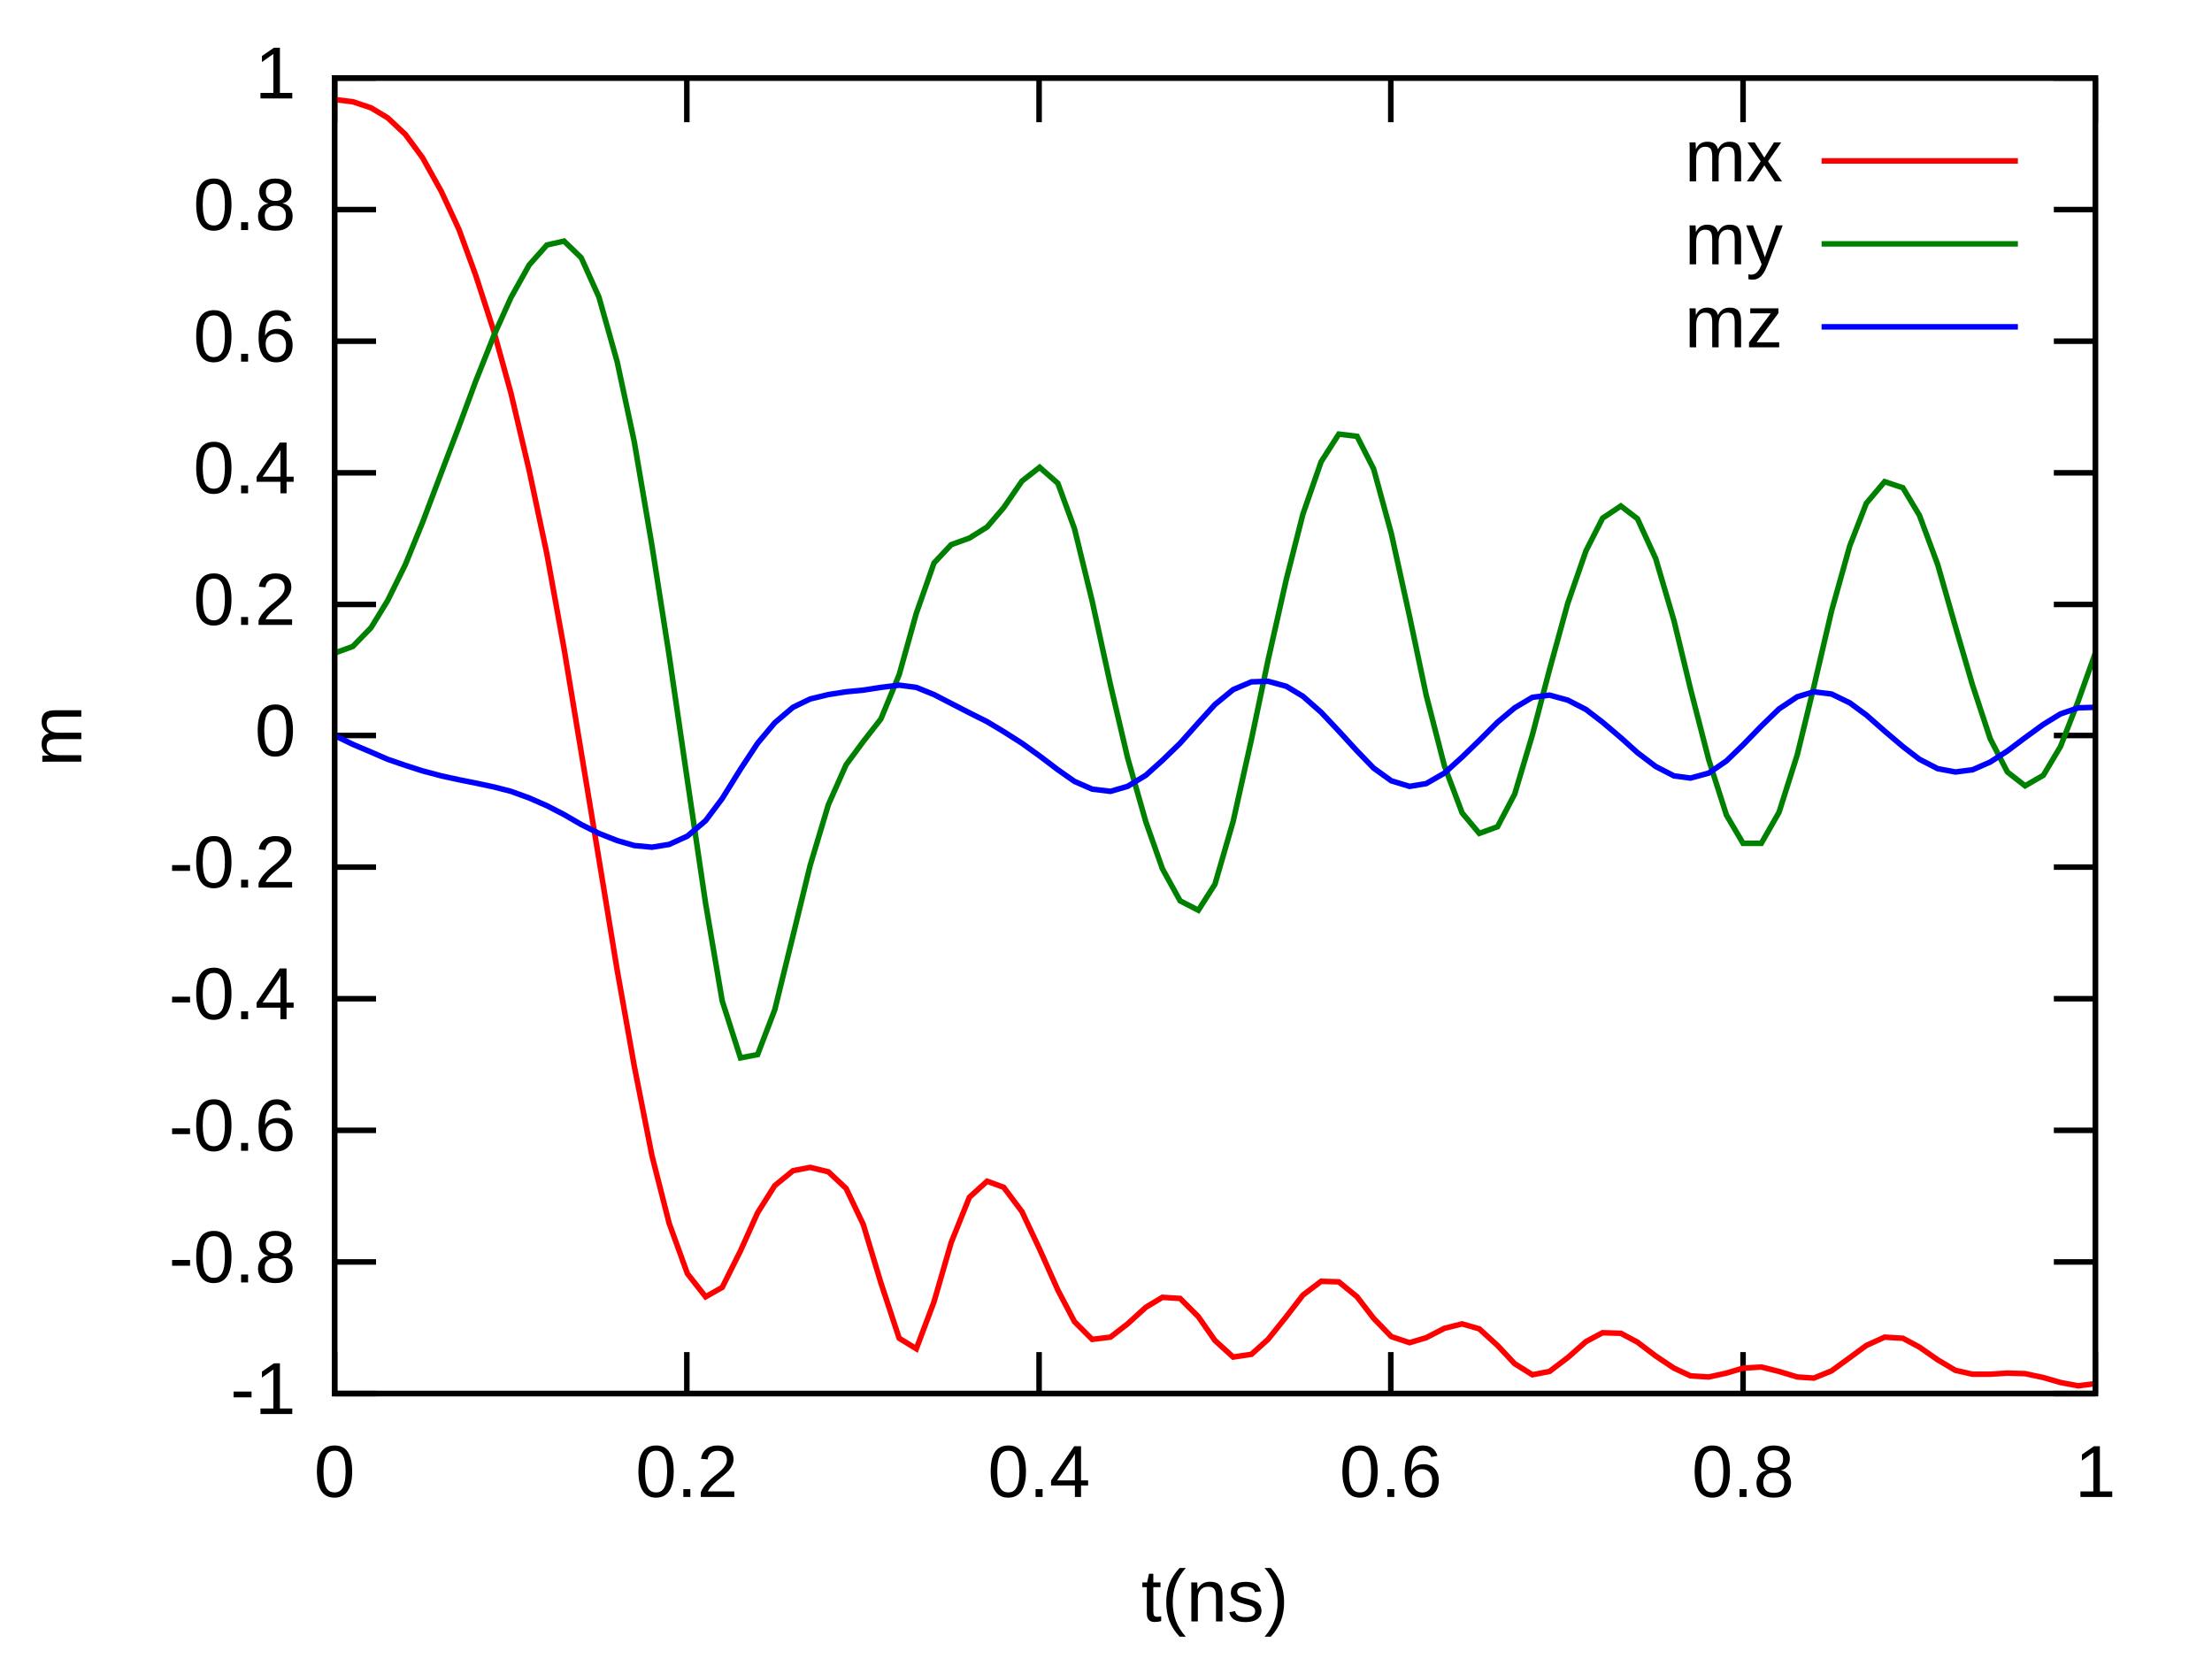
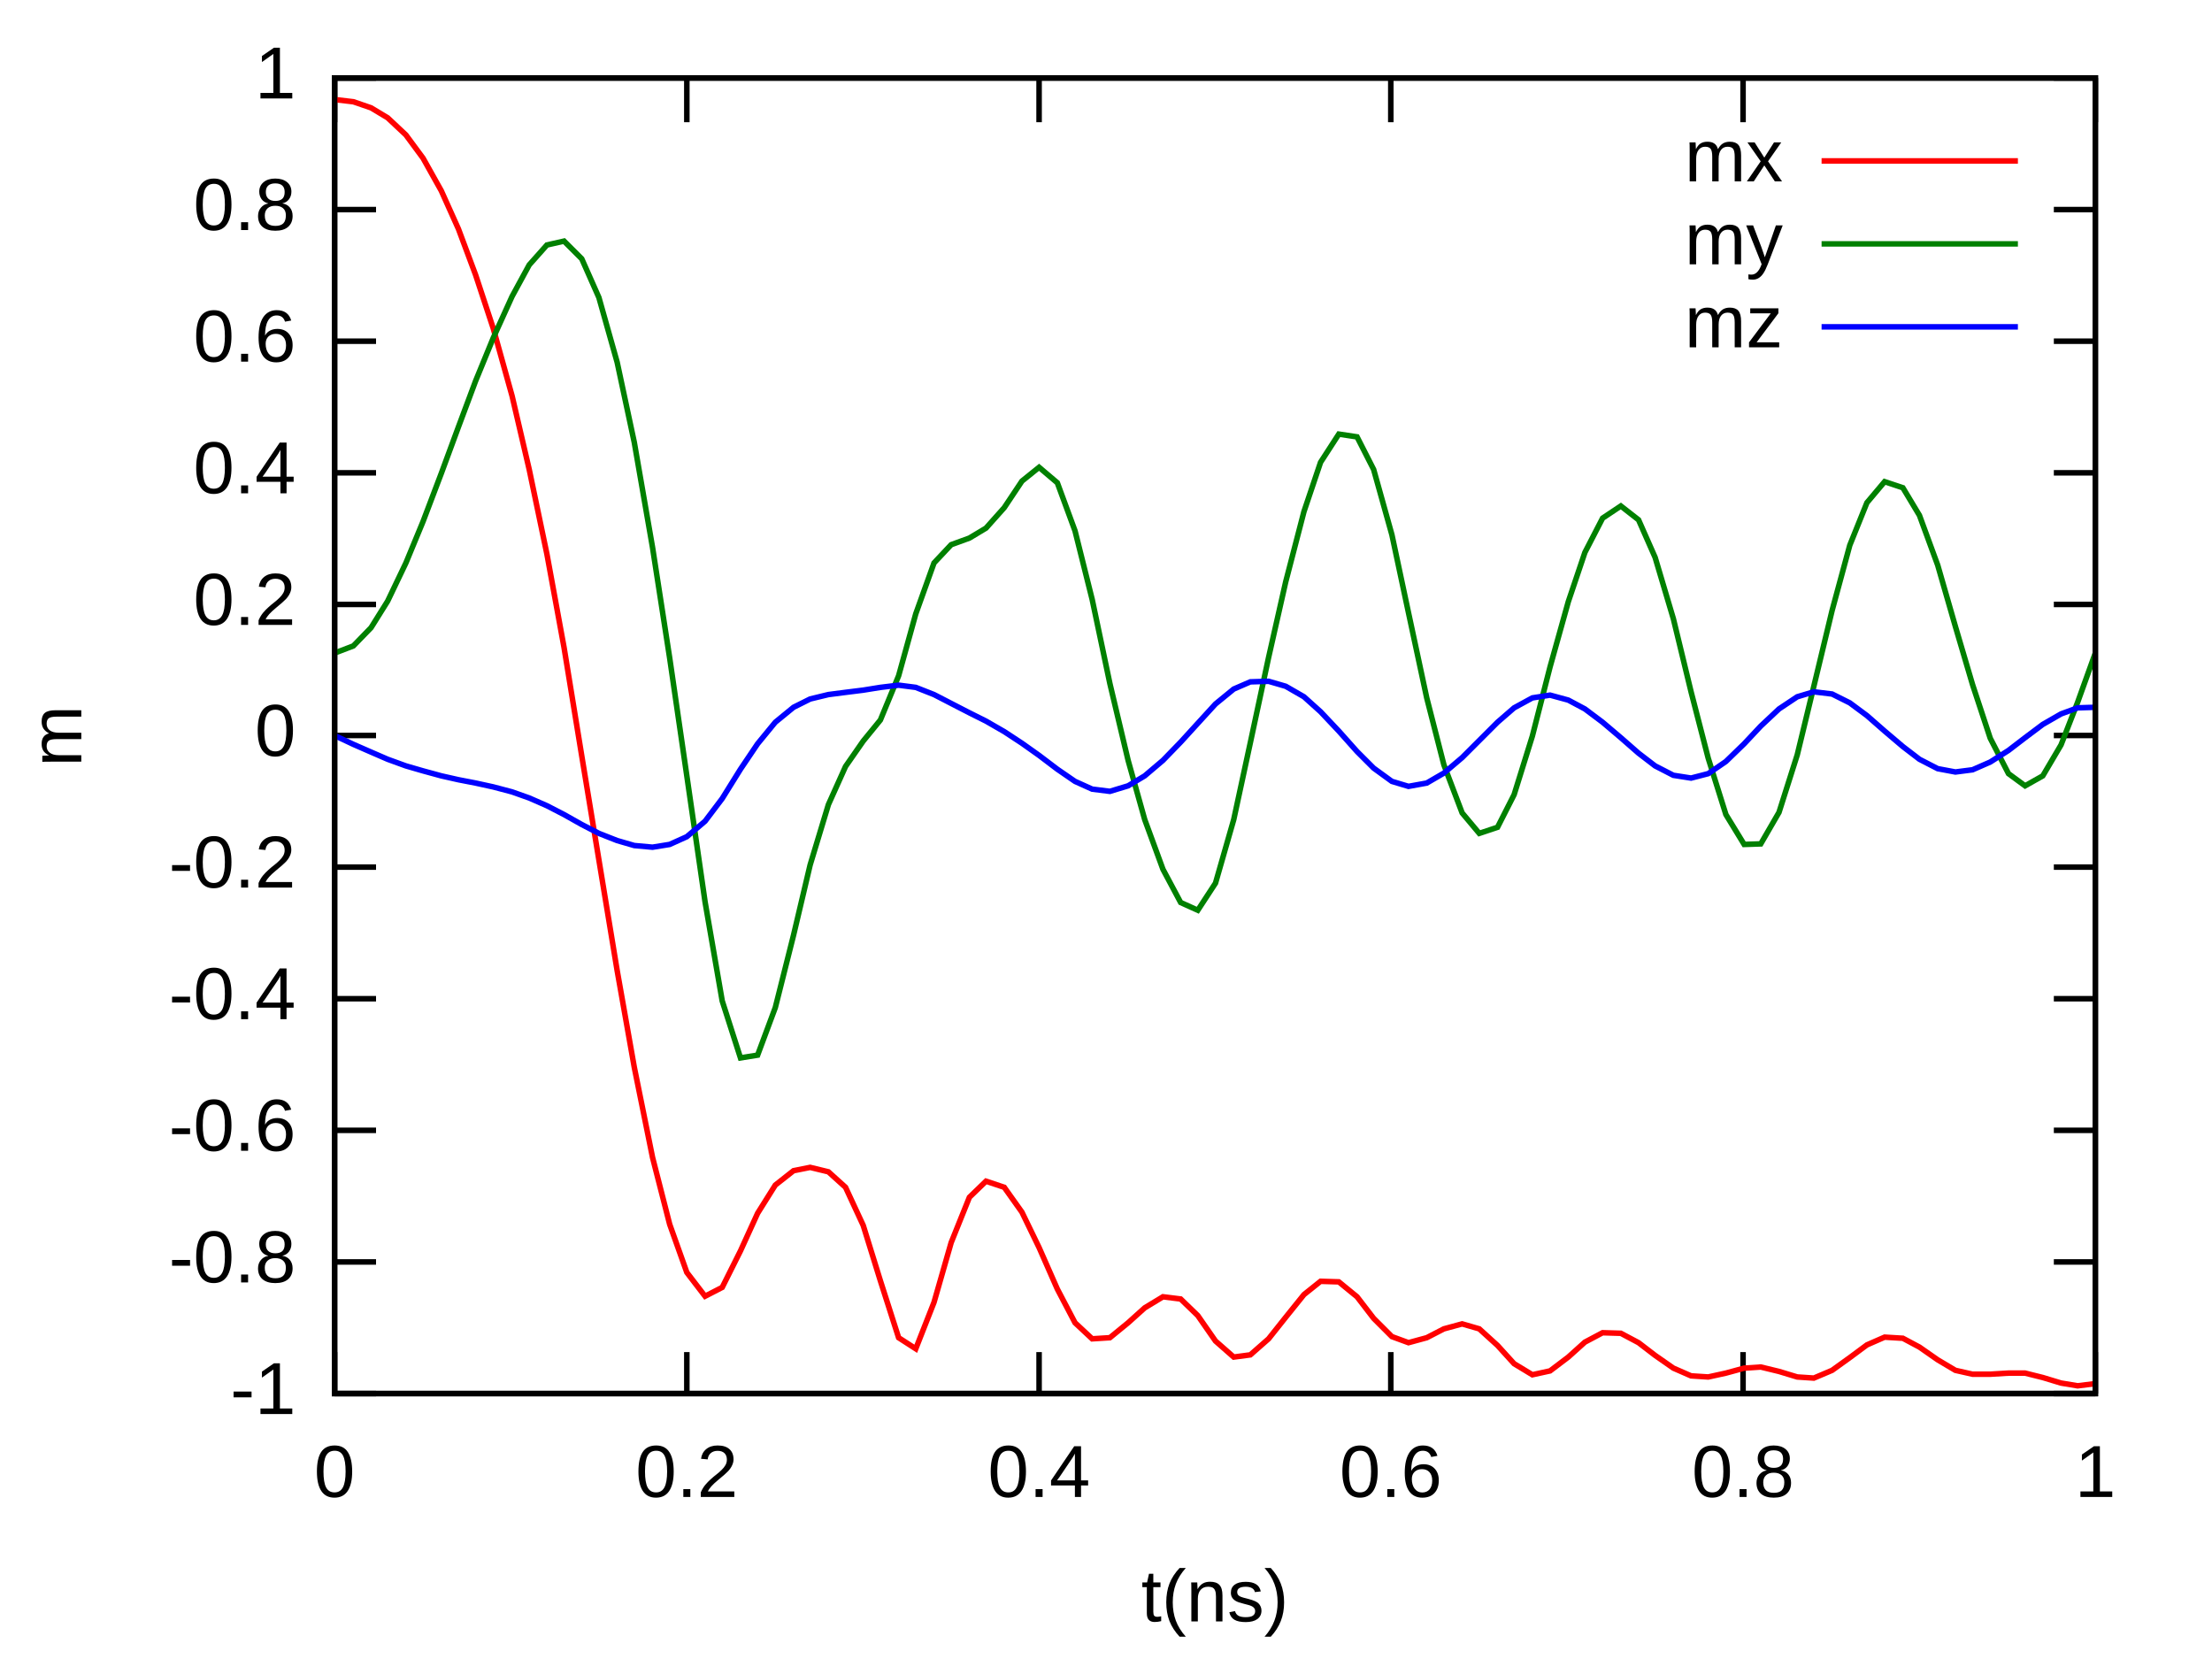
<svg xmlns="http://www.w3.org/2000/svg" xmlns:xlink="http://www.w3.org/1999/xlink" width="400" height="300" viewBox="0 0 400 300">
  <g id="gnuplot_canvas">
    <rect x="0" y="0" width="400" height="300" fill="none" />
    <defs>
      <circle id="gpDot" r="0.5" stroke-width="0.5" />
      <path id="gpPt0" stroke-width="0.267" stroke="currentColor" d="M-1,0 h2 M0,-1 v2" />
      <path id="gpPt1" stroke-width="0.267" stroke="currentColor" d="M-1,-1 L1,1 M1,-1 L-1,1" />
      <path id="gpPt2" stroke-width="0.267" stroke="currentColor" d="M-1,0 L1,0 M0,-1 L0,1 M-1,-1 L1,1 M-1,1 L1,-1" />
      <rect id="gpPt3" stroke-width="0.267" stroke="currentColor" x="-1" y="-1" width="2" height="2" />
      <rect id="gpPt4" stroke-width="0.267" stroke="currentColor" fill="currentColor" x="-1" y="-1" width="2" height="2" />
      <circle id="gpPt5" stroke-width="0.267" stroke="currentColor" cx="0" cy="0" r="1" />
      <use xlink:href="#gpPt5" id="gpPt6" fill="currentColor" stroke="none" />
      <path id="gpPt7" stroke-width="0.267" stroke="currentColor" d="M0,-1.33 L-1.33,0.67 L1.33,0.67 z" />
      <use xlink:href="#gpPt7" id="gpPt8" fill="currentColor" stroke="none" />
      <use xlink:href="#gpPt7" id="gpPt9" stroke="currentColor" transform="rotate(180)" />
      <use xlink:href="#gpPt9" id="gpPt10" fill="currentColor" stroke="none" />
      <use xlink:href="#gpPt3" id="gpPt11" stroke="currentColor" transform="rotate(45)" />
      <use xlink:href="#gpPt11" id="gpPt12" fill="currentColor" stroke="none" />
    </defs>
    <g style="fill:none; color:white; stroke:currentColor; stroke-width:1.00; stroke-linecap:butt; stroke-linejoin:miter">
</g>
    <g style="fill:none; color:black; stroke:currentColor; stroke-width:1.00; stroke-linecap:butt; stroke-linejoin:miter">
      <path stroke="black" d="M60.5,252.0 L68.0,252.0 M378.9,252.0 L371.4,252.0  h0.01" />
      <g transform="translate(53.5,255.7)" style="stroke:none; fill:black; font-family:Arial; font-size:10.00pt; text-anchor:end">
        <text>-1</text>
      </g>
      <path stroke="black" d="M60.5,228.2 L68.0,228.2 M378.9,228.2 L371.4,228.2  h0.01" />
      <g transform="translate(53.5,231.9)" style="stroke:none; fill:black; font-family:Arial; font-size:10.00pt; text-anchor:end">
        <text>-0.8</text>
      </g>
      <path stroke="black" d="M60.5,204.4 L68.0,204.4 M378.9,204.4 L371.4,204.4  h0.01" />
      <g transform="translate(53.5,208.1)" style="stroke:none; fill:black; font-family:Arial; font-size:10.00pt; text-anchor:end">
        <text>-0.6</text>
      </g>
      <path stroke="black" d="M60.5,180.6 L68.0,180.6 M378.9,180.6 L371.4,180.6  h0.01" />
      <g transform="translate(53.5,184.3)" style="stroke:none; fill:black; font-family:Arial; font-size:10.00pt; text-anchor:end">
        <text>-0.4</text>
      </g>
      <path stroke="black" d="M60.5,156.8 L68.0,156.8 M378.9,156.8 L371.4,156.8  h0.01" />
      <g transform="translate(53.5,160.5)" style="stroke:none; fill:black; font-family:Arial; font-size:10.00pt; text-anchor:end">
        <text>-0.2</text>
      </g>
      <path stroke="black" d="M60.5,133.0 L68.0,133.0 M378.9,133.0 L371.4,133.0  h0.01" />
      <g transform="translate(53.5,136.7)" style="stroke:none; fill:black; font-family:Arial; font-size:10.00pt; text-anchor:end">
        <text>0</text>
      </g>
      <path stroke="black" d="M60.5,109.3 L68.0,109.3 M378.9,109.3 L371.4,109.3  h0.01" />
      <g transform="translate(53.5,113.0)" style="stroke:none; fill:black; font-family:Arial; font-size:10.00pt; text-anchor:end">
        <text>0.2</text>
      </g>
      <path stroke="black" d="M60.5,85.5 L68.0,85.5 M378.9,85.5 L371.4,85.5  h0.01" />
      <g transform="translate(53.5,89.2)" style="stroke:none; fill:black; font-family:Arial; font-size:10.00pt; text-anchor:end">
        <text>0.4</text>
      </g>
      <path stroke="black" d="M60.5,61.7 L68.0,61.7 M378.9,61.7 L371.4,61.7  h0.01" />
      <g transform="translate(53.5,65.4)" style="stroke:none; fill:black; font-family:Arial; font-size:10.00pt; text-anchor:end">
        <text>0.6</text>
      </g>
      <path stroke="black" d="M60.5,37.9 L68.0,37.9 M378.9,37.9 L371.4,37.9  h0.01" />
      <g transform="translate(53.5,41.6)" style="stroke:none; fill:black; font-family:Arial; font-size:10.00pt; text-anchor:end">
        <text>0.8</text>
      </g>
      <path stroke="black" d="M60.5,14.1 L68.0,14.1 M378.9,14.1 L371.4,14.1  h0.01" />
      <g transform="translate(53.5,17.8)" style="stroke:none; fill:black; font-family:Arial; font-size:10.00pt; text-anchor:end">
        <text>1</text>
      </g>
      <path stroke="black" d="M60.5,252.0 L60.5,244.5 M60.5,14.1 L60.5,21.6  h0.01" />
      <g transform="translate(60.5,270.7)" style="stroke:none; fill:black; font-family:Arial; font-size:10.00pt; text-anchor:middle">
        <text> 0</text>
      </g>
      <path stroke="black" d="M124.2,252.0 L124.2,244.5 M124.2,14.1 L124.2,21.6  h0.01" />
      <g transform="translate(124.2,270.7)" style="stroke:none; fill:black; font-family:Arial; font-size:10.00pt; text-anchor:middle">
        <text> 0.2</text>
      </g>
      <path stroke="black" d="M187.9,252.0 L187.9,244.5 M187.9,14.1 L187.9,21.6  h0.01" />
      <g transform="translate(187.9,270.7)" style="stroke:none; fill:black; font-family:Arial; font-size:10.00pt; text-anchor:middle">
        <text> 0.4</text>
      </g>
      <path stroke="black" d="M251.5,252.0 L251.5,244.5 M251.5,14.1 L251.5,21.6  h0.01" />
      <g transform="translate(251.5,270.7)" style="stroke:none; fill:black; font-family:Arial; font-size:10.00pt; text-anchor:middle">
        <text> 0.6</text>
      </g>
      <path stroke="black" d="M315.2,252.0 L315.2,244.5 M315.2,14.1 L315.2,21.6  h0.01" />
      <g transform="translate(315.2,270.7)" style="stroke:none; fill:black; font-family:Arial; font-size:10.00pt; text-anchor:middle">
        <text> 0.8</text>
      </g>
      <path stroke="black" d="M378.9,252.0 L378.9,244.5 M378.9,14.1 L378.9,21.6  h0.01" />
      <g transform="translate(378.9,270.7)" style="stroke:none; fill:black; font-family:Arial; font-size:10.00pt; text-anchor:middle">
        <text> 1</text>
      </g>
      <path stroke="black" d="M60.5,14.1 L60.5,252.0 L378.9,252.0 L378.9,14.1 L60.5,14.1 Z  h0.01" />
      <g transform="translate(14.7,133.1) rotate(270)" style="stroke:none; fill:black; font-family:Arial; font-size:10.00pt; text-anchor:middle">
        <text>m </text>
      </g>
      <g transform="translate(219.7,293.2)" style="stroke:none; fill:black; font-family:Arial; font-size:10.00pt; text-anchor:middle">
        <text>t(ns)</text>
      </g>
    </g>
    <g id="gnuplot_plot_1">
      <g style="fill:none; color:red; stroke:currentColor; stroke-width:1.00; stroke-linecap:butt; stroke-linejoin:miter">
        <g transform="translate(322.4,32.8)" style="stroke:none; fill:black; font-family:Arial; font-size:10.00pt; text-anchor:end">
          <text>mx</text>
        </g>
-         <path d="M329.4,29.1 L364.9,29.1 M60.5,18.0 L63.8,18.4 L67.1,19.5 L70.1,21.3 L73.3,24.3 L76.4,28.5    L79.8,34.6 L83.0,41.5 L86.0,49.7 L89.3,59.9 L92.4,71.1 L95.7,85.1 L98.9,100.2 L102.0,117.3    L105.1,136.0 L108.3,155.3 L111.6,175.4 L114.7,192.8 L117.9,209.0 L121.0,221.2 L124.3,230.3 L127.6,234.5    L130.6,232.8 L133.9,226.2 L137.0,219.3 L140.1,214.4 L143.4,211.7 L146.5,211.1 L149.8,211.9 L153.0,214.9    L156.1,221.4 L159.3,232.0 L162.6,242.0 L165.7,243.9 L168.9,235.4 L172.0,224.7 L175.3,216.5 L178.5,213.6    L181.5,214.7 L184.8,219.1 L188.0,225.9 L191.3,233.3 L194.3,239.0 L197.5,242.2 L200.8,241.8 L203.9,239.4    L207.2,236.4 L210.2,234.6 L213.4,234.8 L216.7,238.1 L219.7,242.4 L223.0,245.4 L226.3,244.9 L229.3,242.2    L232.6,238.1 L235.6,234.2 L238.9,231.7 L242.1,231.8 L245.4,234.5 L248.4,238.4 L251.6,241.7 L254.9,242.8    L257.9,241.9 L261.2,240.2 L264.4,239.4 L267.5,240.3 L270.8,243.3 L273.9,246.6 L277.1,248.6 L280.2,248.0    L283.5,245.5 L286.8,242.6 L289.8,241.0 L293.1,241.1 L296.1,242.7 L299.4,245.2 L302.7,247.4 L305.7,248.8    L309.0,249.0 L312.2,248.3 L315.2,247.4 L318.5,247.2 L321.7,248.0 L325.0,249.0 L328.0,249.2 L331.2,247.9    L334.5,245.5 L337.5,243.3 L340.8,241.8 L344.1,242.0 L347.1,243.6 L350.4,245.9 L353.6,247.8 L356.7,248.5    L359.9,248.5 L363.0,248.3 L366.2,248.4 L369.5,249.1 L372.6,250.0 L375.8,250.6 L378.9,250.2  h0.01" />
+         <path d="M329.4,29.1 L364.9,29.1 M60.5,18.0 L63.9,18.4 L67.1,19.5 L70.1,21.3 L73.4,24.4 L76.5,28.6    L79.8,34.5 L82.9,41.4 L86.0,49.7 L89.2,59.4 L92.6,71.6 L95.7,84.9 L98.9,100.2 L102.0,117.1    L105.2,136.7 L108.3,155.5 L111.6,175.5 L114.7,193.0 L118.0,209.3 L121.1,221.4 L124.2,230.1 L127.5,234.4    L130.6,232.8 L133.9,226.2 L137.0,219.4 L140.2,214.3 L143.5,211.7 L146.5,211.1 L149.8,211.9 L152.9,214.7    L156.1,221.6 L159.2,231.6 L162.5,241.9 L165.6,243.9 L168.9,235.5 L172.0,224.7 L175.3,216.5 L178.3,213.6    L181.6,214.7 L184.8,219.2 L187.9,225.6 L191.2,233.1 L194.4,239.2 L197.5,242.1 L200.7,241.9 L204.0,239.2    L207.0,236.5 L210.3,234.5 L213.5,234.9 L216.6,237.9 L219.8,242.5 L223.1,245.4 L226.1,245.0 L229.4,242.1    L232.5,238.2 L235.8,234.1 L238.8,231.7 L242.1,231.8 L245.4,234.5 L248.4,238.4 L251.7,241.7 L254.7,242.8    L258.0,241.9 L261.1,240.3 L264.4,239.4 L267.5,240.3 L270.8,243.3 L273.8,246.6 L277.1,248.6 L280.3,247.9    L283.6,245.4 L286.6,242.7 L289.8,241.0 L293.1,241.1 L296.3,242.8 L299.3,245.1 L302.6,247.4 L305.8,248.8    L308.9,249.0 L312.1,248.3 L315.4,247.4 L318.4,247.2 L321.7,248.0 L325.0,249.0 L328.0,249.2 L331.3,247.8    L334.5,245.5 L337.6,243.2 L340.8,241.8 L344.1,242.0 L347.1,243.6 L350.4,245.9 L353.6,247.8 L356.7,248.5    L359.9,248.5 L363.2,248.3 L366.2,248.3 L369.4,249.1 L372.7,250.1 L375.7,250.6 L378.9,250.2  h0.01" />
      </g>
    </g>
    <g id="gnuplot_plot_2">
      <g style="fill:none; color:green; stroke:currentColor; stroke-width:1.00; stroke-linecap:butt; stroke-linejoin:miter">
        <g transform="translate(322.4,47.8)" style="stroke:none; fill:black; font-family:Arial; font-size:10.00pt; text-anchor:end">
          <text>my</text>
        </g>
-         <path d="M329.4,44.1 L364.9,44.1 M60.5,118.1 L63.8,116.9 L67.1,113.5 L70.1,108.6 L73.3,102.1 L76.4,94.5    L79.8,85.5 L83.0,77.1 L86.0,69.0 L89.3,60.7 L92.4,53.8 L95.7,47.9 L98.9,44.3 L102.0,43.6    L105.1,46.6 L108.3,53.7 L111.6,65.4 L114.7,79.9 L117.9,98.7 L121.0,118.5 L124.3,141.1 L127.6,163.4    L130.6,181.0 L133.9,191.3 L137.0,190.7 L140.1,182.6 L143.4,169.2 L146.5,156.5 L149.8,145.5 L153.0,138.3    L156.1,134.1 L159.3,130.0 L162.6,122.0 L165.7,110.9 L168.9,101.8 L172.0,98.5 L175.3,97.3 L178.5,95.3    L181.5,91.8 L184.8,87.0 L188.0,84.5 L191.3,87.4 L194.3,95.6 L197.5,108.7 L200.8,123.8 L203.9,137.0    L207.2,148.6 L210.2,157.1 L213.4,162.9 L216.7,164.6 L219.7,159.9 L223.0,148.5 L226.3,133.7 L229.3,119.4    L232.6,104.8 L235.6,93.0 L238.9,83.5 L242.1,78.5 L245.4,78.9 L248.4,84.8 L251.6,96.5 L254.9,111.5    L257.9,125.7 L261.2,138.5 L264.4,147.0 L267.5,150.7 L270.8,149.5 L273.9,143.6 L277.1,132.9 L280.2,121.1    L283.5,109.1 L286.8,99.6 L289.8,93.7 L293.1,91.5 L296.1,93.8 L299.4,101.0 L302.7,112.2 L305.7,124.6    L309.0,137.4 L312.2,147.4 L315.2,152.5 L318.5,152.5 L321.7,146.9 L325.0,136.5 L328.0,124.2 L331.2,110.5    L334.5,98.7 L337.5,91.0 L340.8,87.1 L344.1,88.2 L347.1,93.2 L350.4,102.1 L353.6,113.3 L356.7,123.9    L359.9,133.6 L363.0,139.6 L366.2,142.1 L369.5,140.2 L372.6,135.0 L375.8,126.8 L378.9,118.1  h0.01" />
+         <path d="M329.4,44.1 L364.9,44.1 M60.5,118.1 L63.9,116.8 L67.1,113.5 L70.1,108.7 L73.4,101.8 L76.5,94.3    L79.8,85.6 L82.9,77.2 L86.0,68.9 L89.2,61.1 L92.6,53.6 L95.7,47.9 L98.9,44.3 L102.0,43.6    L105.2,46.8 L108.3,53.8 L111.6,65.5 L114.7,80.0 L118.0,99.0 L121.1,119.0 L124.2,140.3 L127.5,163.1    L130.6,181.0 L133.9,191.3 L137.0,190.8 L140.2,182.2 L143.5,169.1 L146.5,156.4 L149.8,145.5 L152.9,138.6    L156.1,134.0 L159.2,130.2 L162.5,122.2 L165.6,111.0 L168.9,101.8 L172.0,98.5 L175.3,97.3 L178.3,95.5    L181.6,91.8 L184.8,87.0 L187.9,84.5 L191.2,87.3 L194.4,96.0 L197.5,108.4 L200.7,123.6 L204.0,137.5    L207.0,148.2 L210.3,157.2 L213.5,163.2 L216.6,164.6 L219.8,159.7 L223.1,148.2 L226.1,134.3 L229.4,118.9    L232.5,105.2 L235.8,92.5 L238.8,83.6 L242.1,78.5 L245.4,79.0 L248.4,84.9 L251.7,96.7 L254.7,110.8    L258.0,126.2 L261.1,138.3 L264.4,147.0 L267.5,150.7 L270.8,149.6 L273.8,143.7 L277.1,133.1 L280.3,120.6    L283.6,108.8 L286.6,99.9 L289.8,93.7 L293.1,91.5 L296.3,94.0 L299.3,100.8 L302.6,111.9 L305.8,125.1    L308.9,137.1 L312.1,147.3 L315.4,152.7 L318.4,152.6 L321.7,146.9 L325.0,136.5 L328.0,124.1 L331.3,110.4    L334.5,98.6 L337.6,90.9 L340.8,87.1 L344.1,88.2 L347.1,93.2 L350.4,102.2 L353.6,113.3 L356.7,123.8    L359.9,133.5 L363.2,139.9 L366.2,142.1 L369.4,140.3 L372.7,134.7 L375.7,127.0 L378.9,118.1  h0.01" />
      </g>
    </g>
    <g id="gnuplot_plot_3">
      <g style="fill:none; color:blue; stroke:currentColor; stroke-width:1.00; stroke-linecap:butt; stroke-linejoin:miter">
        <g transform="translate(322.4,62.8)" style="stroke:none; fill:black; font-family:Arial; font-size:10.00pt; text-anchor:end">
          <text>mz</text>
        </g>
-         <path d="M329.4,59.1 L364.9,59.1 M60.5,133.0 L63.8,134.6 L67.1,136.0 L70.1,137.3 L73.3,138.4 L76.4,139.4    L79.8,140.3 L83.0,141.0 L86.0,141.6 L89.3,142.3 L92.4,143.1 L95.7,144.3 L98.9,145.7 L102.0,147.3    L105.1,149.1 L108.3,150.7 L111.6,152.0 L114.7,152.9 L117.9,153.2 L121.0,152.7 L124.3,151.2 L127.6,148.4    L130.6,144.4 L133.9,139.1 L137.0,134.4 L140.1,130.7 L143.4,127.9 L146.5,126.4 L149.8,125.6 L153.0,125.1    L156.1,124.8 L159.3,124.3 L162.6,123.9 L165.7,124.3 L168.9,125.6 L172.0,127.2 L175.3,128.9 L178.5,130.5    L181.5,132.3 L184.8,134.4 L188.0,136.7 L191.3,139.2 L194.3,141.3 L197.5,142.7 L200.8,143.1 L203.9,142.2    L207.2,140.2 L210.2,137.5 L213.4,134.4 L216.7,130.7 L219.7,127.4 L223.0,124.7 L226.3,123.3 L229.3,123.2    L232.6,124.1 L235.6,125.9 L238.9,128.8 L242.1,132.2 L245.4,135.8 L248.4,138.9 L251.6,141.2 L254.9,142.2    L257.9,141.7 L261.2,139.8 L264.4,136.9 L267.5,133.9 L270.8,130.6 L273.9,128.0 L277.1,126.1 L280.2,125.7    L283.5,126.6 L286.8,128.3 L289.8,130.6 L293.1,133.4 L296.1,136.1 L299.4,138.6 L302.7,140.3 L305.7,140.7    L309.0,139.8 L312.2,137.6 L315.2,134.7 L318.5,131.3 L321.7,128.2 L325.0,126.0 L328.0,125.1 L331.2,125.5    L334.5,127.1 L337.5,129.3 L340.8,132.2 L344.1,135.0 L347.1,137.3 L350.4,139.0 L353.6,139.6 L356.7,139.2    L359.9,137.8 L363.0,135.8 L366.2,133.4 L369.5,131.0 L372.6,129.1 L375.8,128.0 L378.9,127.9  h0.01" />
+         <path d="M329.4,59.1 L364.9,59.1 M60.5,133.0 L63.9,134.6 L67.1,136.0 L70.1,137.3 L73.4,138.5 L76.5,139.4    L79.8,140.3 L82.9,141.0 L86.0,141.6 L89.2,142.3 L92.6,143.2 L95.7,144.3 L98.9,145.7 L102.0,147.3    L105.2,149.1 L108.3,150.7 L111.6,152.0 L114.7,152.9 L118.0,153.2 L121.1,152.7 L124.2,151.3 L127.5,148.5    L130.6,144.4 L133.9,139.1 L137.0,134.5 L140.2,130.6 L143.5,127.9 L146.5,126.4 L149.8,125.6 L152.9,125.2    L156.1,124.8 L159.2,124.3 L162.5,123.9 L165.6,124.3 L168.9,125.6 L172.0,127.2 L175.3,128.9 L178.3,130.4    L181.6,132.3 L184.8,134.4 L187.9,136.6 L191.2,139.1 L194.4,141.3 L197.5,142.7 L200.7,143.1 L204.0,142.1    L207.0,140.3 L210.3,137.5 L213.5,134.2 L216.6,130.8 L219.8,127.3 L223.1,124.6 L226.1,123.3 L229.4,123.2    L232.5,124.1 L235.8,126.0 L238.8,128.7 L242.1,132.2 L245.4,135.9 L248.4,138.9 L251.7,141.3 L254.7,142.2    L258.0,141.6 L261.1,139.8 L264.4,137.0 L267.5,133.9 L270.8,130.6 L273.8,128.0 L277.1,126.2 L280.3,125.7    L283.6,126.6 L286.6,128.2 L289.8,130.6 L293.1,133.4 L296.3,136.2 L299.3,138.5 L302.6,140.2 L305.8,140.7    L308.9,139.9 L312.1,137.7 L315.4,134.5 L318.4,131.3 L321.7,128.2 L325.0,126.0 L328.0,125.1 L331.3,125.5    L334.5,127.1 L337.6,129.4 L340.8,132.2 L344.1,135.0 L347.1,137.3 L350.4,139.0 L353.6,139.6 L356.7,139.2    L359.9,137.8 L363.2,135.7 L366.2,133.4 L369.4,131.0 L372.7,129.1 L375.7,128.0 L378.9,127.9  h0.01" />
      </g>
    </g>
    <g style="fill:none; color:black; stroke:currentColor; stroke-width:1.00; stroke-linecap:butt; stroke-linejoin:miter">
      <path stroke="black" d="M60.5,14.1 L60.5,252.0 L378.9,252.0 L378.9,14.1 L60.5,14.1 Z  h0.01" />
    </g>
  </g>
</svg>
